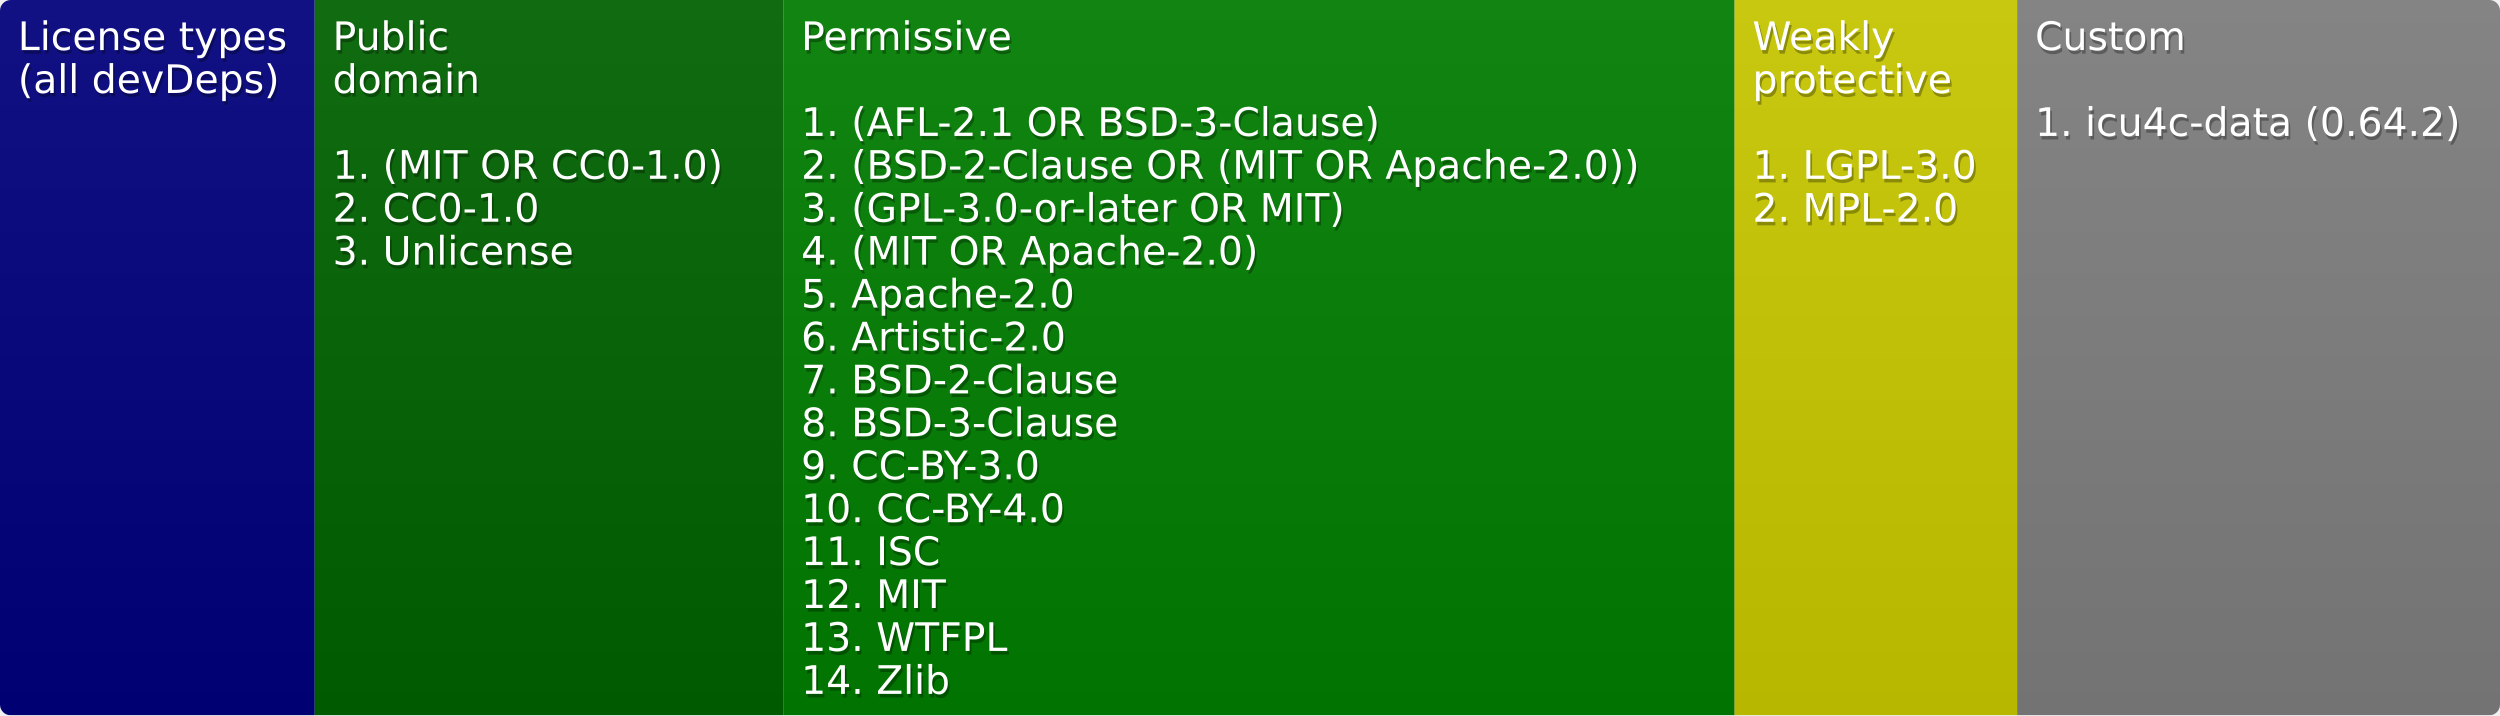
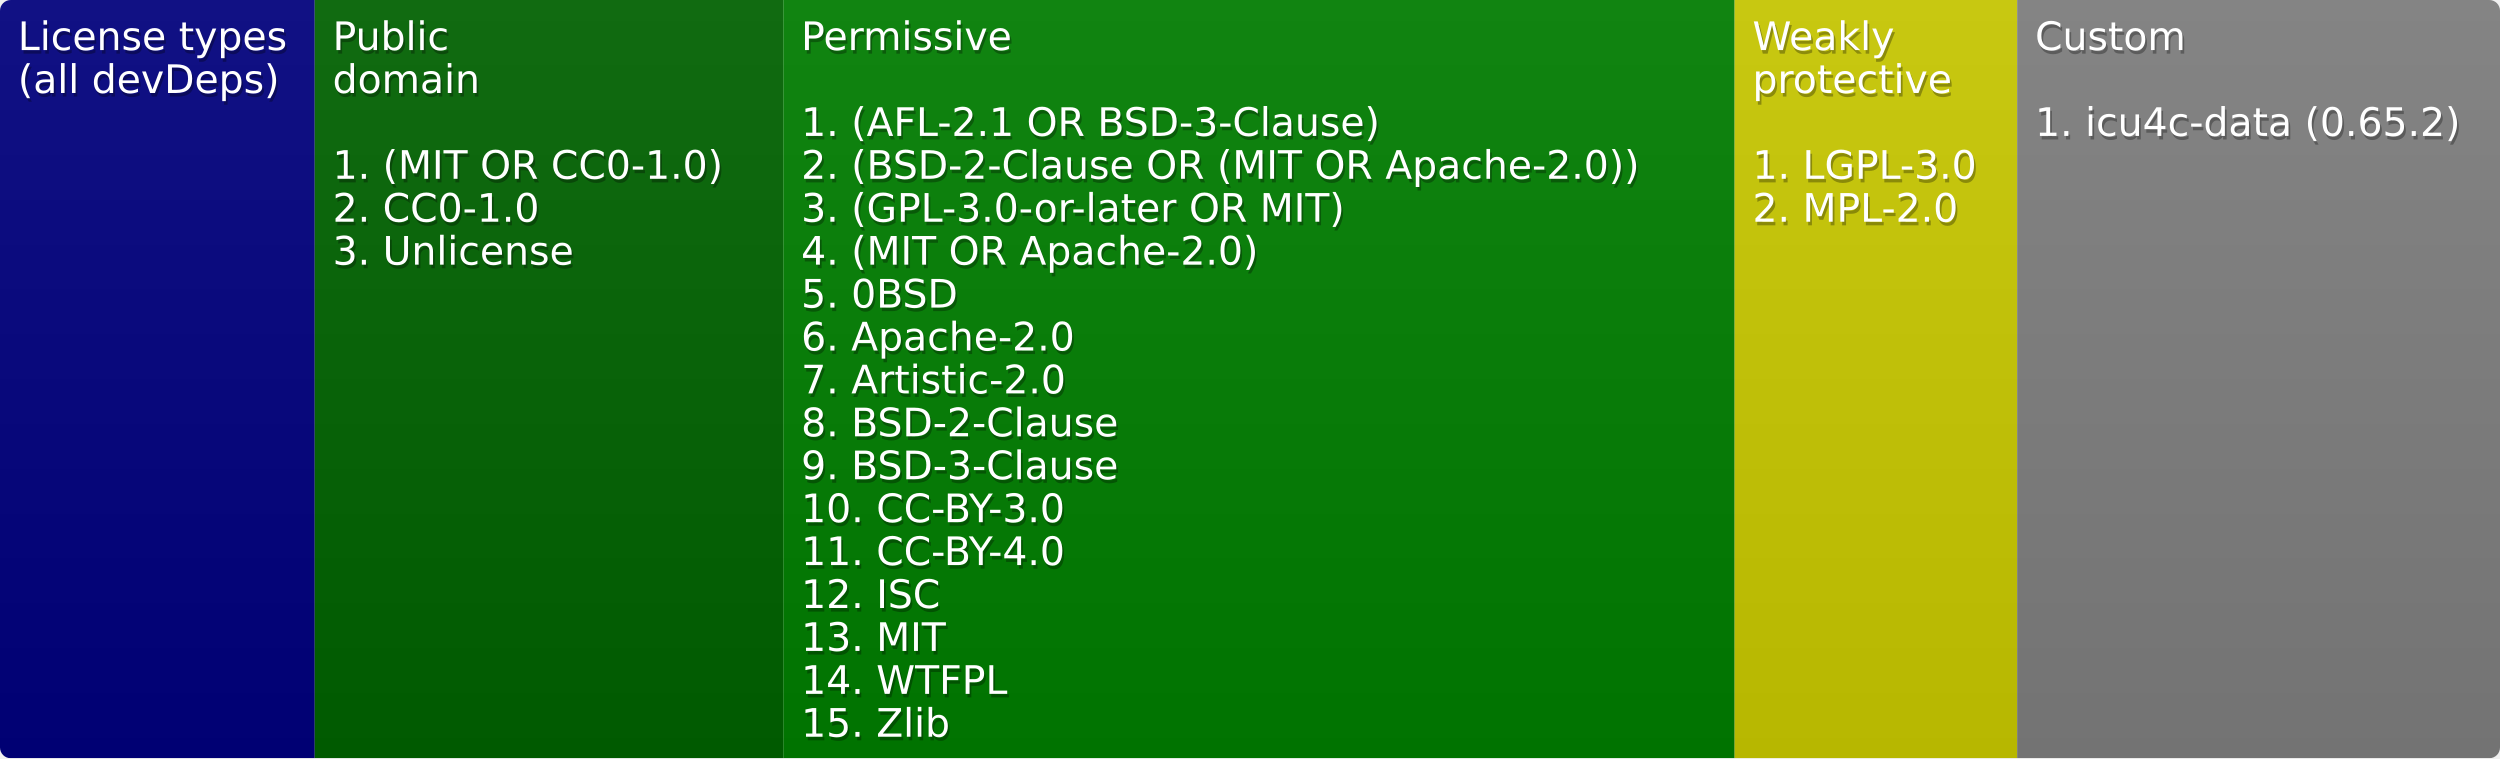
- <svg xmlns="http://www.w3.org/2000/svg" width="699" height="200">
+ <svg xmlns="http://www.w3.org/2000/svg" width="699" height="212">
  <defs>
    <style>text{font-size:11px;font-family:Verdana,DejaVu Sans,Geneva,sans-serif}text.shadow{fill:#010101;fill-opacity:.3}text.high{fill:#fff}</style>
    <linearGradient id="smooth" x2="0" y2="100%">
      <stop offset="0" stop-color="#aaa" stop-opacity=".1" />
      <stop offset="1" stop-opacity=".1" />
    </linearGradient>
    <mask id="round">
      <rect width="100%" height="100%" rx="3" fill="#fff" />
    </mask>
  </defs>
  <g id="bg" mask="url(#round)">
-     <path fill="navy" d="M0 0h88v200H0z" />
-     <path fill="#006400" d="M88 0h131v200H88z" />
-     <path fill="green" d="M219 0h266v200H219z" />
-     <path fill="#cc0" d="M485 0h79v200h-79z" />
-     <path fill="gray" d="M564 0h135v200H564z" />
-     <path fill="url(#smooth)" d="M0 0h699v200H0z" />
+     <path fill="navy" d="M0 0h88v212H0z" />
+     <path fill="#006400" d="M88 0h131v212H88z" />
+     <path fill="green" d="M219 0h266v212H219z" />
+     <path fill="#cc0" d="M485 0h79v212h-79z" />
+     <path fill="gray" d="M564 0h135v212H564z" />
+     <path fill="url(#smooth)" d="M0 0h699v212H0z" />
  </g>
  <g id="fg">
    <text class="shadow" x="5.5" y="15">License types</text>
    <text class="high" x="5" y="14">License types</text>
    <text class="shadow" x="5.5" y="27">(all devDeps)</text>
    <text class="high" x="5" y="26">(all devDeps)</text>
    <text class="shadow" x="93.5" y="15">Public</text>
    <text class="high" x="93" y="14">Public</text>
    <text class="shadow" x="93.5" y="27">domain</text>
    <text class="high" x="93" y="26">domain</text>
    <text class="shadow" x="93.5" y="51">1. (MIT OR CC0-1.0)</text>
    <text class="high" x="93" y="50">1. (MIT OR CC0-1.0)</text>
    <text class="shadow" x="93.5" y="63">2. CC0-1.0</text>
    <text class="high" x="93" y="62">2. CC0-1.0</text>
    <text class="shadow" x="93.5" y="75">3. Unlicense</text>
    <text class="high" x="93" y="74">3. Unlicense</text>
    <text class="shadow" x="224.5" y="15">Permissive</text>
    <text class="high" x="224" y="14">Permissive</text>
    <text class="shadow" x="224.5" y="39">1. (AFL-2.1 OR BSD-3-Clause)</text>
    <text class="high" x="224" y="38">1. (AFL-2.1 OR BSD-3-Clause)</text>
    <text class="shadow" x="224.5" y="51">2. (BSD-2-Clause OR (MIT OR Apache-2.0))</text>
    <text class="high" x="224" y="50">2. (BSD-2-Clause OR (MIT OR Apache-2.0))</text>
    <text class="shadow" x="224.5" y="63">3. (GPL-3.0-or-later OR MIT)</text>
    <text class="high" x="224" y="62">3. (GPL-3.0-or-later OR MIT)</text>
    <text class="shadow" x="224.5" y="75">4. (MIT OR Apache-2.0)</text>
    <text class="high" x="224" y="74">4. (MIT OR Apache-2.0)</text>
-     <text class="shadow" x="224.5" y="87">5. Apache-2.0</text>
-     <text class="high" x="224" y="86">5. Apache-2.0</text>
-     <text class="shadow" x="224.5" y="99">6. Artistic-2.0</text>
-     <text class="high" x="224" y="98">6. Artistic-2.0</text>
-     <text class="shadow" x="224.5" y="111">7. BSD-2-Clause</text>
-     <text class="high" x="224" y="110">7. BSD-2-Clause</text>
-     <text class="shadow" x="224.5" y="123">8. BSD-3-Clause</text>
-     <text class="high" x="224" y="122">8. BSD-3-Clause</text>
-     <text class="shadow" x="224.5" y="135">9. CC-BY-3.0</text>
-     <text class="high" x="224" y="134">9. CC-BY-3.0</text>
-     <text class="shadow" x="224.5" y="147">10. CC-BY-4.0</text>
-     <text class="high" x="224" y="146">10. CC-BY-4.0</text>
-     <text class="shadow" x="224.5" y="159">11. ISC</text>
-     <text class="high" x="224" y="158">11. ISC</text>
-     <text class="shadow" x="224.5" y="171">12. MIT</text>
-     <text class="high" x="224" y="170">12. MIT</text>
-     <text class="shadow" x="224.5" y="183">13. WTFPL</text>
-     <text class="high" x="224" y="182">13. WTFPL</text>
-     <text class="shadow" x="224.5" y="195">14. Zlib</text>
-     <text class="high" x="224" y="194">14. Zlib</text>
+     <text class="shadow" x="224.5" y="87">5. 0BSD</text>
+     <text class="high" x="224" y="86">5. 0BSD</text>
+     <text class="shadow" x="224.5" y="99">6. Apache-2.0</text>
+     <text class="high" x="224" y="98">6. Apache-2.0</text>
+     <text class="shadow" x="224.5" y="111">7. Artistic-2.0</text>
+     <text class="high" x="224" y="110">7. Artistic-2.0</text>
+     <text class="shadow" x="224.5" y="123">8. BSD-2-Clause</text>
+     <text class="high" x="224" y="122">8. BSD-2-Clause</text>
+     <text class="shadow" x="224.5" y="135">9. BSD-3-Clause</text>
+     <text class="high" x="224" y="134">9. BSD-3-Clause</text>
+     <text class="shadow" x="224.5" y="147">10. CC-BY-3.0</text>
+     <text class="high" x="224" y="146">10. CC-BY-3.0</text>
+     <text class="shadow" x="224.5" y="159">11. CC-BY-4.0</text>
+     <text class="high" x="224" y="158">11. CC-BY-4.0</text>
+     <text class="shadow" x="224.5" y="171">12. ISC</text>
+     <text class="high" x="224" y="170">12. ISC</text>
+     <text class="shadow" x="224.5" y="183">13. MIT</text>
+     <text class="high" x="224" y="182">13. MIT</text>
+     <text class="shadow" x="224.5" y="195">14. WTFPL</text>
+     <text class="high" x="224" y="194">14. WTFPL</text>
+     <text class="shadow" x="224.5" y="207">15. Zlib</text>
+     <text class="high" x="224" y="206">15. Zlib</text>
    <text class="shadow" x="490.5" y="15">Weakly</text>
    <text class="high" x="490" y="14">Weakly</text>
    <text class="shadow" x="490.5" y="27">protective</text>
    <text class="high" x="490" y="26">protective</text>
    <text class="shadow" x="490.5" y="51">1. LGPL-3.0</text>
    <text class="high" x="490" y="50">1. LGPL-3.0</text>
    <text class="shadow" x="490.5" y="63">2. MPL-2.0</text>
    <text class="high" x="490" y="62">2. MPL-2.0</text>
    <text class="shadow" x="569.5" y="15">Custom</text>
    <text class="high" x="569" y="14">Custom</text>
-     <text class="shadow" x="569.5" y="39">1. icu4c-data (0.64.2)</text>
-     <text class="high" x="569" y="38">1. icu4c-data (0.64.2)</text>
+     <text class="shadow" x="569.5" y="39">1. icu4c-data (0.65.2)</text>
+     <text class="high" x="569" y="38">1. icu4c-data (0.65.2)</text>
  </g>
</svg>
